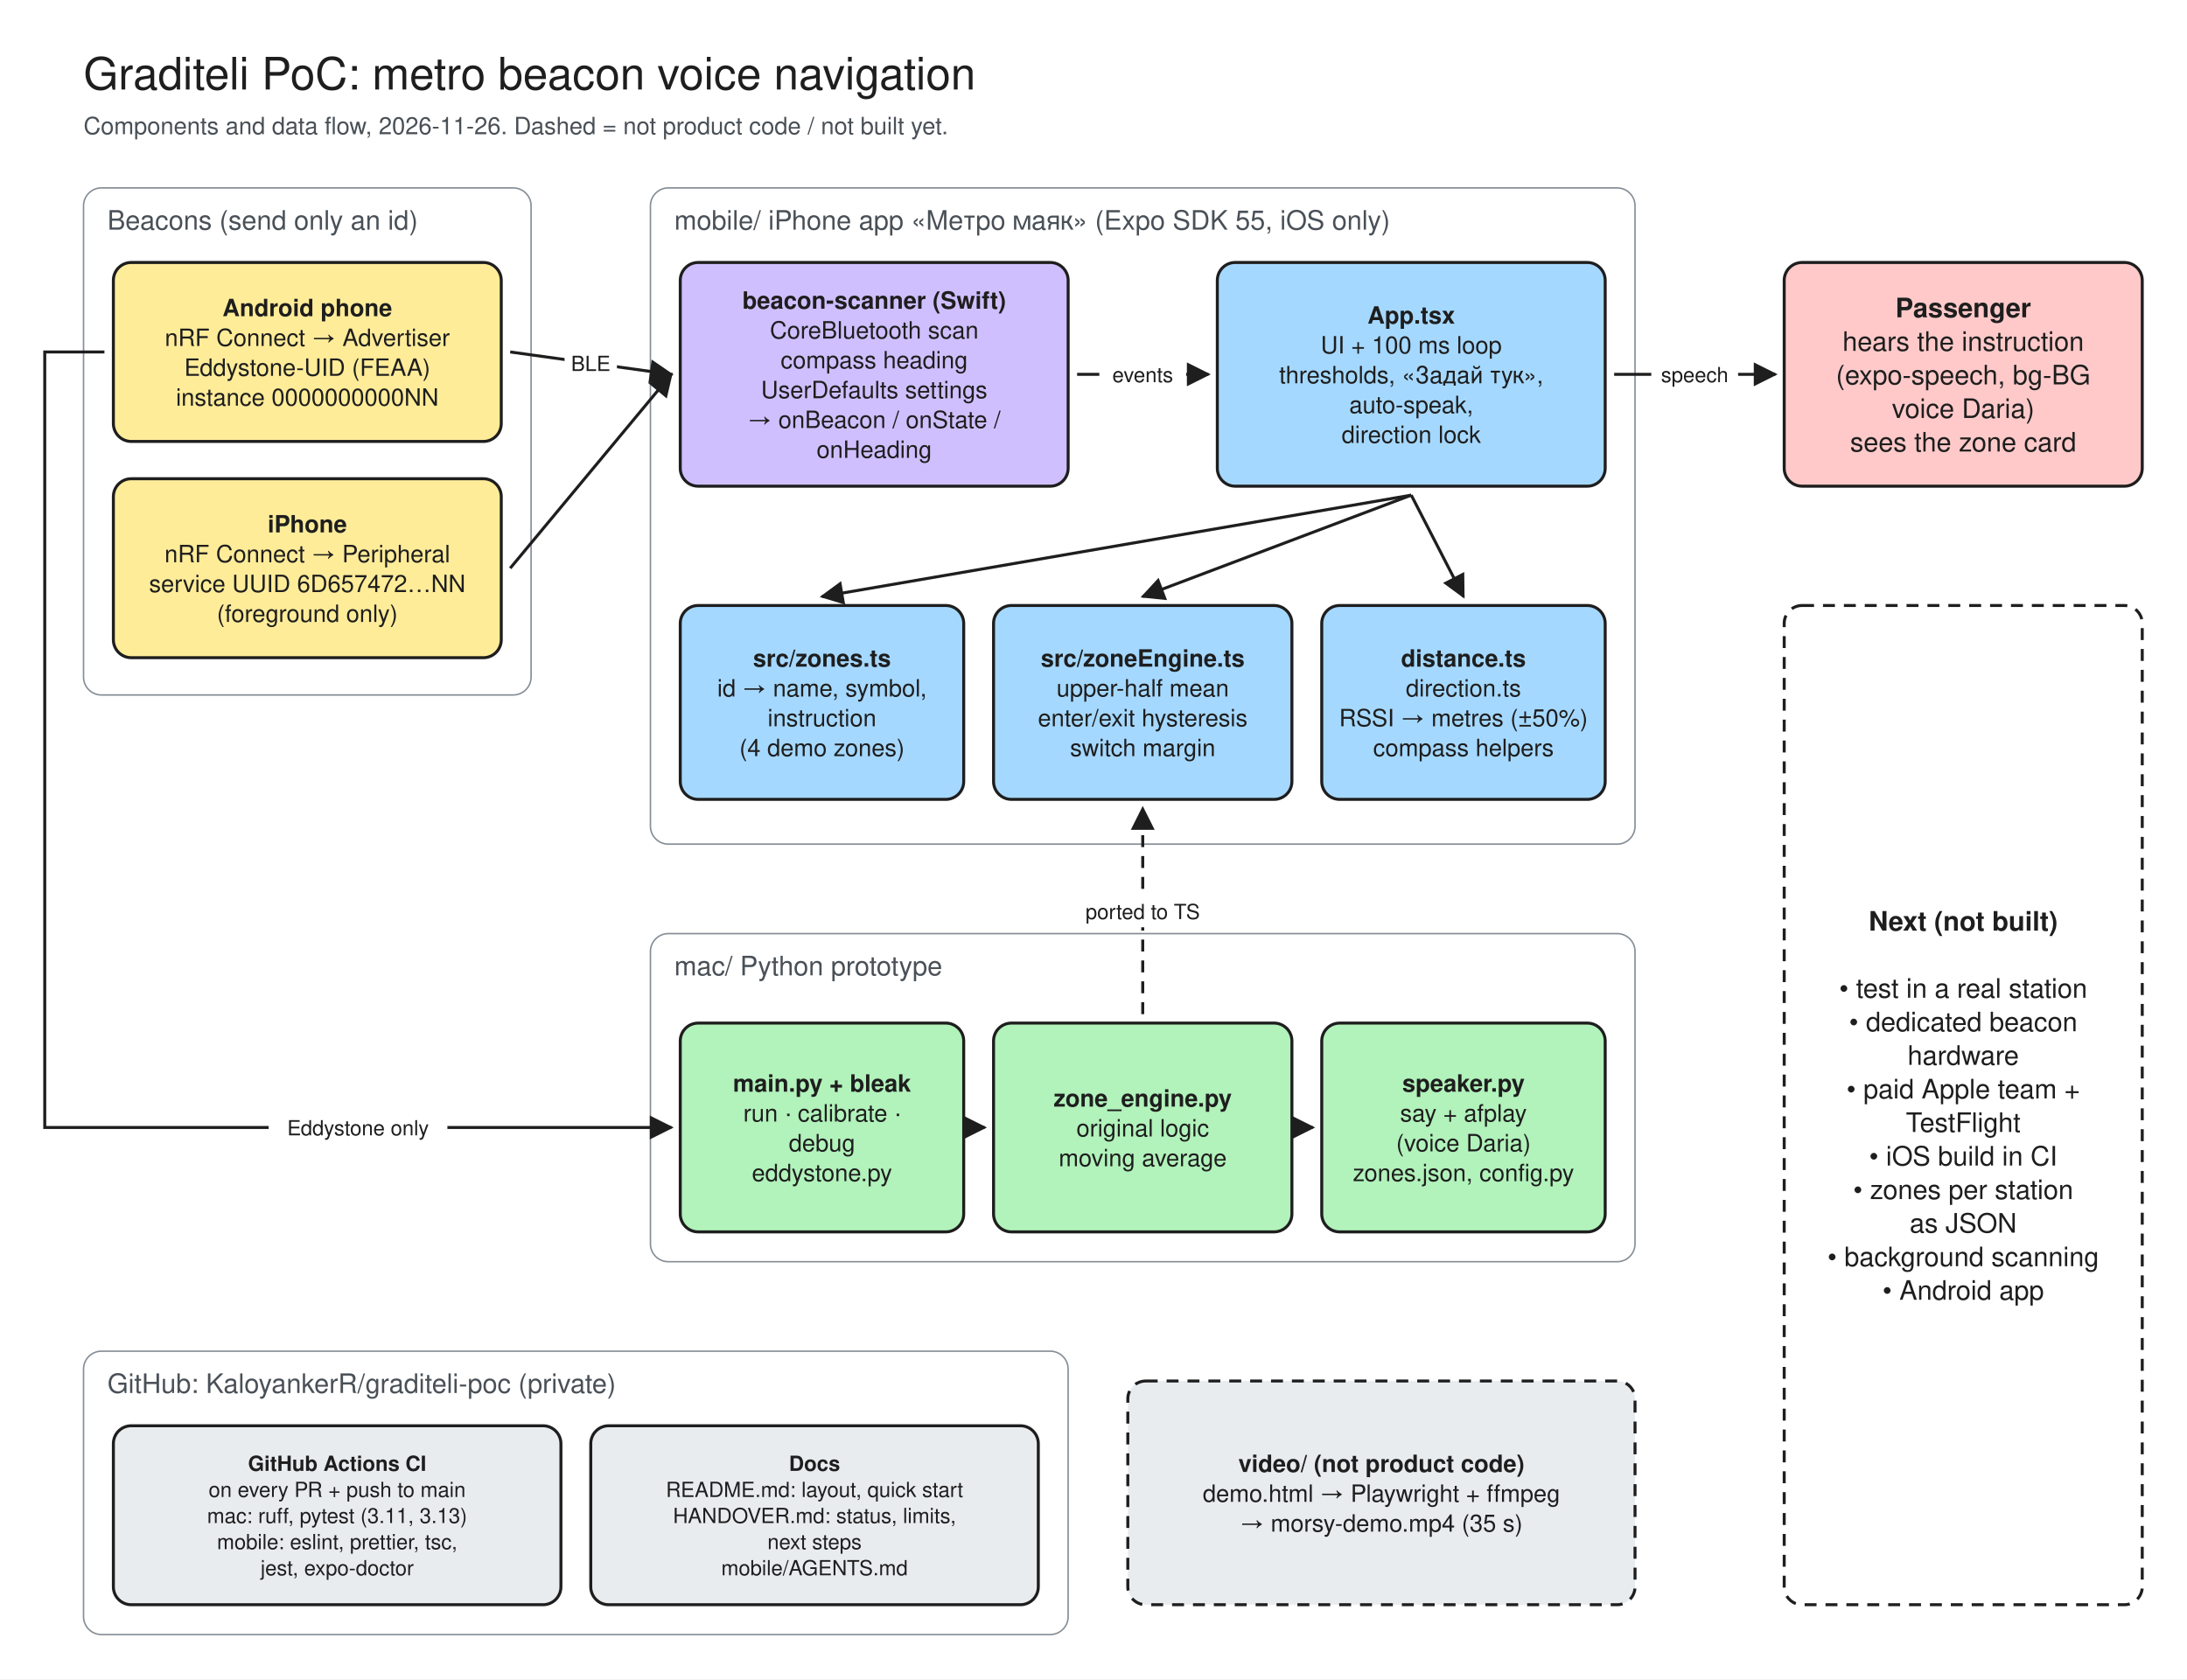
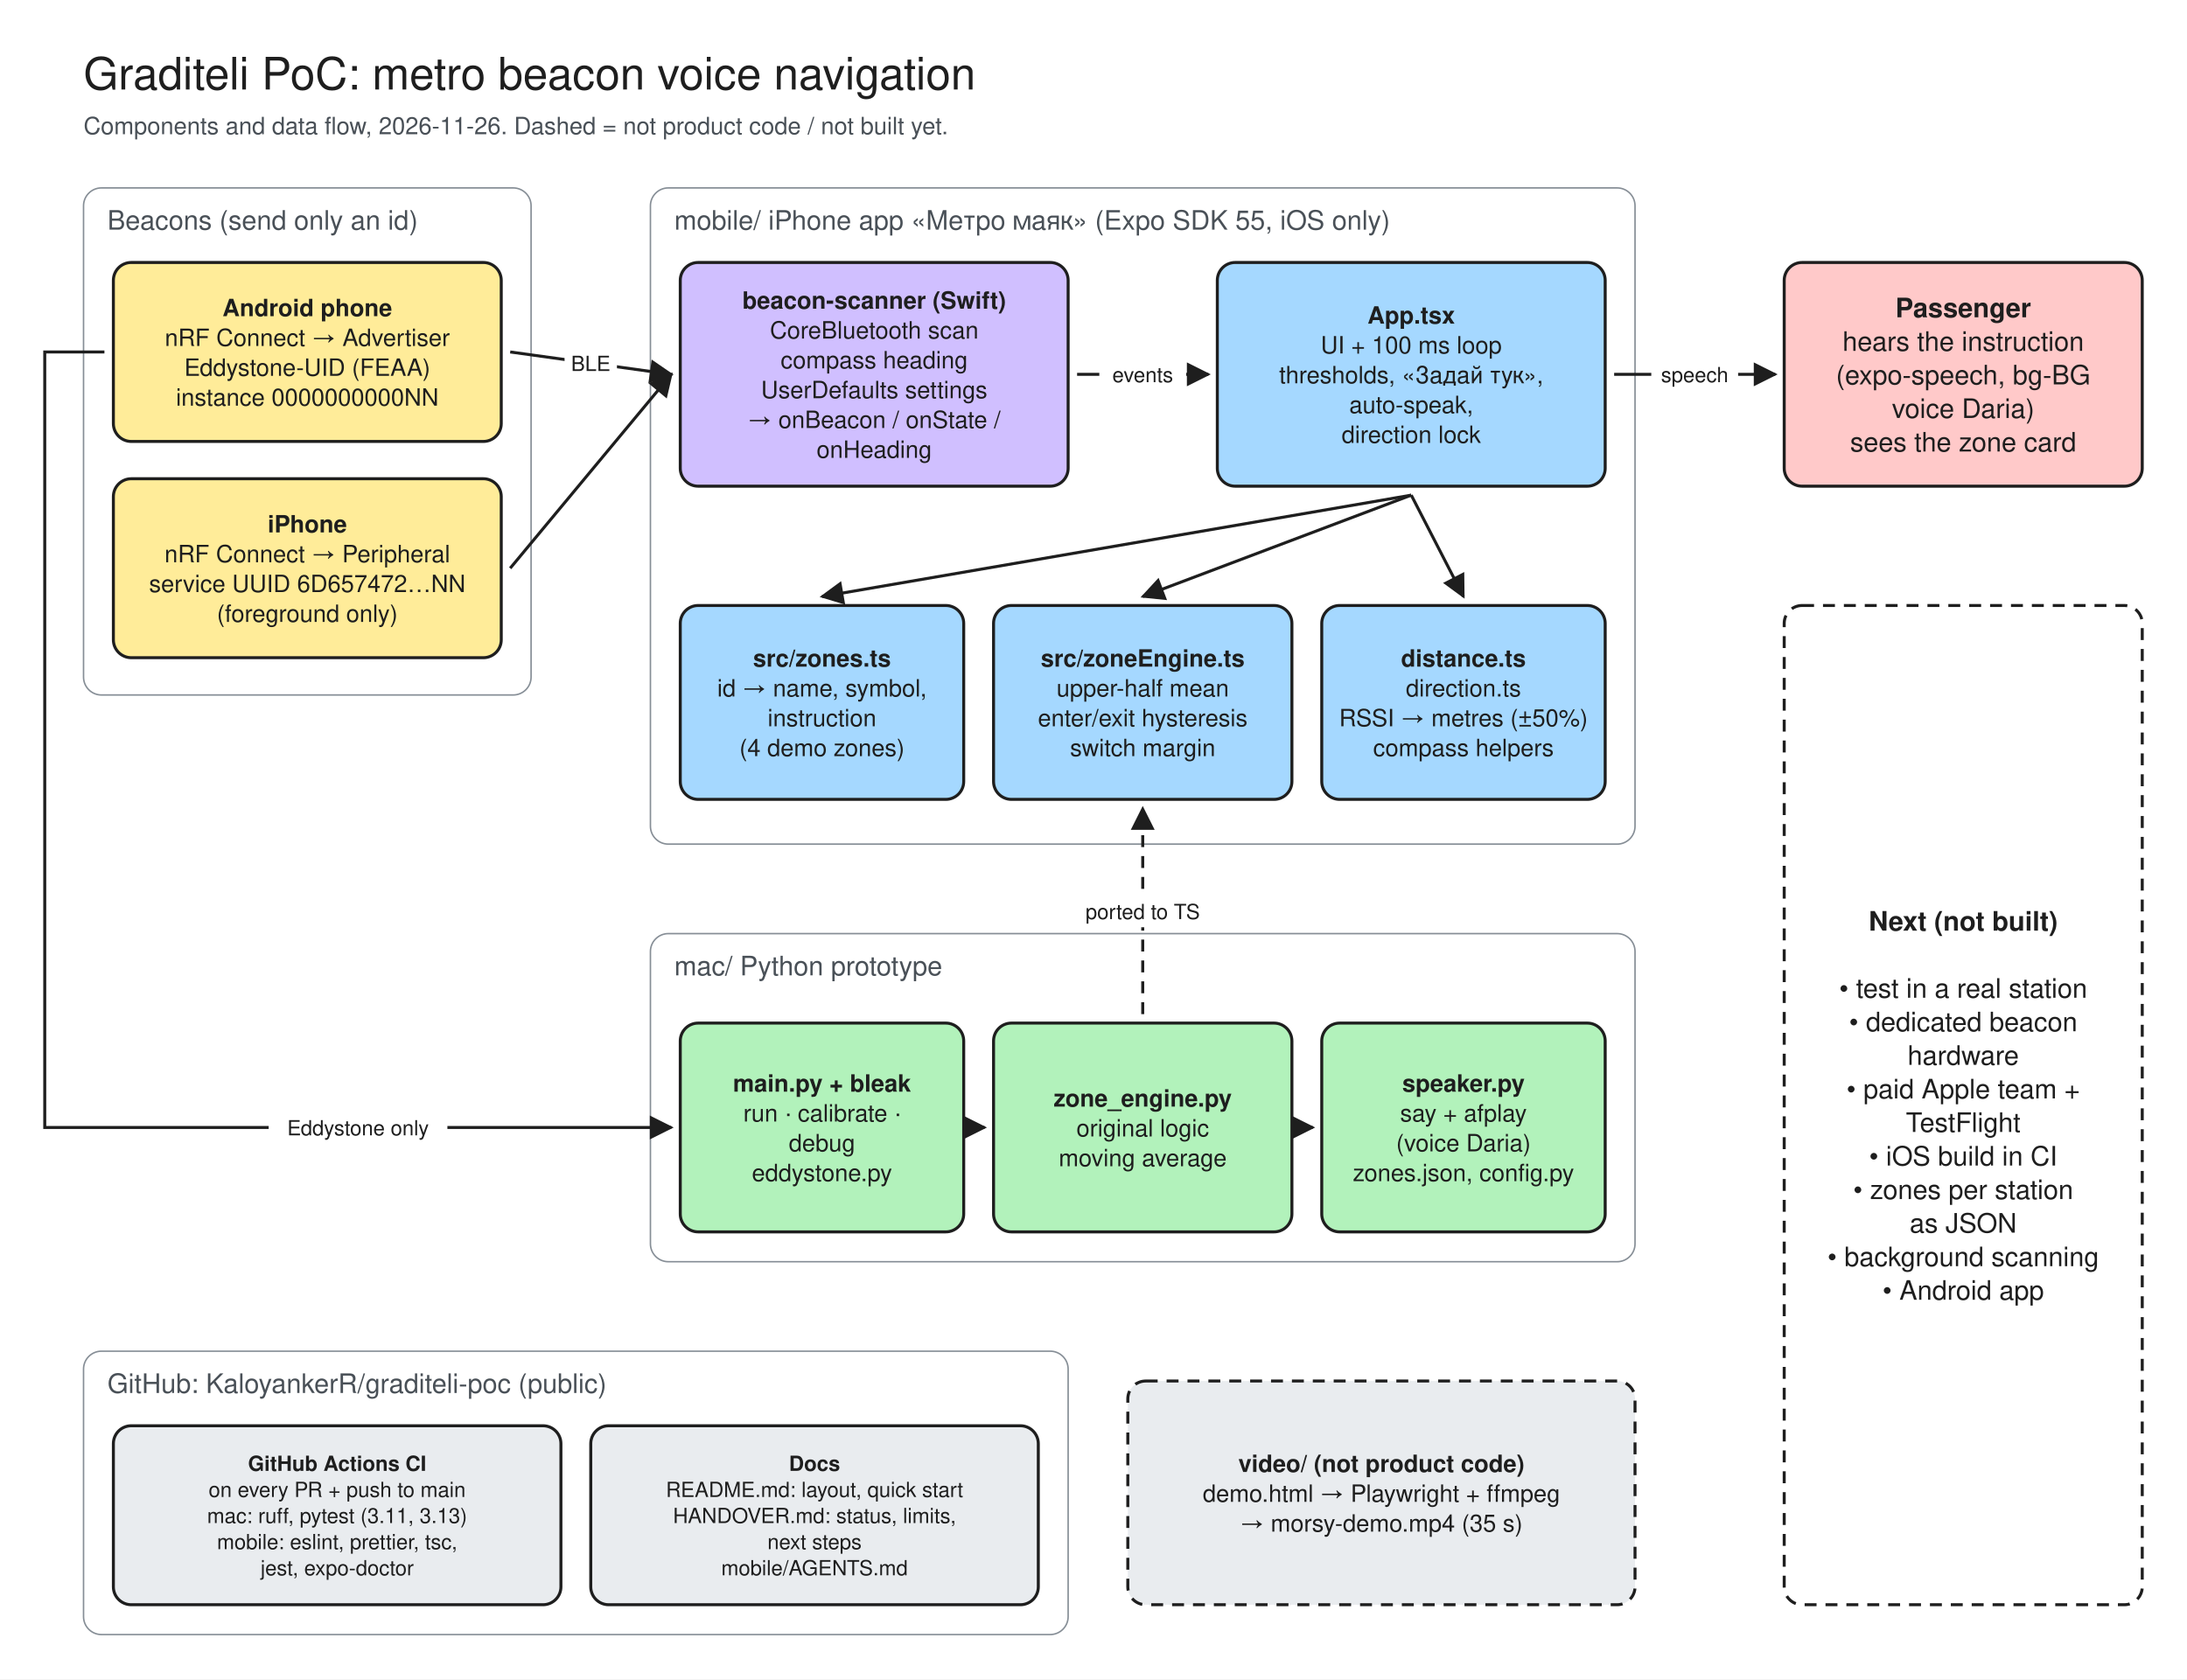
<svg xmlns="http://www.w3.org/2000/svg" viewBox="-16 -6 1466 1126" width="1466" height="1126" font-family="Helvetica, Arial, sans-serif">
  <defs>
    <marker id="ah" viewBox="0 0 10 10" refX="9" refY="5" markerWidth="8" markerHeight="8" orient="auto-start-reverse">
      <path d="M0,0 L10,5 L0,10 z" fill="#1e1e1e" />
    </marker>
  </defs>
  <rect x="-16" y="-6" width="1466" height="1126" fill="#ffffff" />
  <rect x="40" y="120" width="300" height="340" rx="12" fill="none" stroke="#868e96" stroke-width="1" />
  <rect x="60" y="170" width="260" height="120" rx="12" fill="#ffec99" stroke="#1e1e1e" stroke-width="2" />
  <rect x="60" y="315" width="260" height="120" rx="12" fill="#ffec99" stroke="#1e1e1e" stroke-width="2" />
  <rect x="420" y="120" width="660" height="440" rx="12" fill="none" stroke="#868e96" stroke-width="1" />
  <rect x="440" y="170" width="260" height="150" rx="12" fill="#d0bfff" stroke="#1e1e1e" stroke-width="2" />
  <rect x="800" y="170" width="260" height="150" rx="12" fill="#a5d8ff" stroke="#1e1e1e" stroke-width="2" />
  <rect x="440" y="400" width="190" height="130" rx="12" fill="#a5d8ff" stroke="#1e1e1e" stroke-width="2" />
  <rect x="650" y="400" width="200" height="130" rx="12" fill="#a5d8ff" stroke="#1e1e1e" stroke-width="2" />
  <rect x="870" y="400" width="190" height="130" rx="12" fill="#a5d8ff" stroke="#1e1e1e" stroke-width="2" />
  <rect x="1180" y="170" width="240" height="150" rx="12" fill="#ffc9c9" stroke="#1e1e1e" stroke-width="2" />
  <rect x="420" y="620" width="660" height="220" rx="12" fill="none" stroke="#868e96" stroke-width="1" />
  <rect x="440" y="680" width="190" height="140" rx="12" fill="#b2f2bb" stroke="#1e1e1e" stroke-width="2" />
  <rect x="650" y="680" width="200" height="140" rx="12" fill="#b2f2bb" stroke="#1e1e1e" stroke-width="2" />
  <rect x="870" y="680" width="190" height="140" rx="12" fill="#b2f2bb" stroke="#1e1e1e" stroke-width="2" />
  <rect x="40" y="900" width="660" height="190" rx="12" fill="none" stroke="#868e96" stroke-width="1" />
  <rect x="60" y="950" width="300" height="120" rx="12" fill="#e9ecef" stroke="#1e1e1e" stroke-width="2" />
  <rect x="380" y="950" width="300" height="120" rx="12" fill="#e9ecef" stroke="#1e1e1e" stroke-width="2" />
  <rect x="740" y="920" width="340" height="150" rx="12" fill="#e9ecef" stroke="#1e1e1e" stroke-width="2" stroke-dasharray="8 6" />
  <rect x="1180" y="400" width="240" height="670" rx="12" fill="#ffffff" stroke="#1e1e1e" stroke-width="2" stroke-dasharray="8 6" />
  <polyline points="326,230.0 434,245.0" fill="none" stroke="#1e1e1e" stroke-width="2" marker-end="url(#ah)" />
  <polyline points="326,375.0 434,245.0" fill="none" stroke="#1e1e1e" stroke-width="2" marker-end="url(#ah)" />
  <polyline points="706,245.0 794,245.0" fill="none" stroke="#1e1e1e" stroke-width="2" marker-end="url(#ah)" />
  <polyline points="930.0,326 535.0,394" fill="none" stroke="#1e1e1e" stroke-width="2" marker-end="url(#ah)" />
  <polyline points="930.0,326 750.0,394" fill="none" stroke="#1e1e1e" stroke-width="2" marker-end="url(#ah)" />
  <polyline points="930.0,326 965.0,394" fill="none" stroke="#1e1e1e" stroke-width="2" marker-end="url(#ah)" />
  <polyline points="1066,245.0 1174,245.0" fill="none" stroke="#1e1e1e" stroke-width="2" marker-end="url(#ah)" />
  <polyline points="54,230.0 14,230.0 14,750.0 434,750.0" fill="none" stroke="#1e1e1e" stroke-width="2" marker-end="url(#ah)" />
  <polyline points="636,750.0 644,750.0" fill="none" stroke="#1e1e1e" stroke-width="2" marker-end="url(#ah)" />
  <polyline points="856,750.0 864,750.0" fill="none" stroke="#1e1e1e" stroke-width="2" marker-end="url(#ah)" />
  <polyline points="750.0,674 750.0,536" fill="none" stroke="#1e1e1e" stroke-width="2" marker-end="url(#ah)" stroke-dasharray="8 6" />
  <text x="40" y="54.0" font-size="30" fill="#1e1e1e" text-anchor="start">Graditeli PoC: metro beacon voice navigation</text>
  <text x="40" y="84.0" font-size="16" fill="#495057" text-anchor="start">Components and data flow, 2026-11-26. Dashed = not product code / not built yet.</text>
  <text x="56" y="148.0" font-size="18" fill="#495057" text-anchor="start">Beacons (send only an id)</text>
  <text x="190.0" y="206.0" font-size="16" fill="#1e1e1e" text-anchor="middle" font-weight="bold">Android phone</text>
  <text x="190.0" y="226.0" font-size="16" fill="#1e1e1e" text-anchor="middle">nRF Connect → Advertiser</text>
  <text x="190.0" y="246.0" font-size="16" fill="#1e1e1e" text-anchor="middle">Eddystone-UID (FEAA)</text>
  <text x="190.0" y="266.0" font-size="16" fill="#1e1e1e" text-anchor="middle">instance 0000000000NN</text>
  <text x="190.0" y="351.0" font-size="16" fill="#1e1e1e" text-anchor="middle" font-weight="bold">iPhone</text>
  <text x="190.0" y="371.0" font-size="16" fill="#1e1e1e" text-anchor="middle">nRF Connect → Peripheral</text>
  <text x="190.0" y="391.0" font-size="16" fill="#1e1e1e" text-anchor="middle">service UUID 6D657472…NN</text>
  <text x="190.0" y="411.0" font-size="16" fill="#1e1e1e" text-anchor="middle">(foreground only)</text>
  <text x="436" y="148.0" font-size="18" fill="#495057" text-anchor="start">mobile/  iPhone app «Метро маяк» (Expo SDK 55, iOS only)</text>
  <text x="570.0" y="201.0" font-size="16" fill="#1e1e1e" text-anchor="middle" font-weight="bold">beacon-scanner (Swift)</text>
  <text x="570.0" y="221.0" font-size="16" fill="#1e1e1e" text-anchor="middle">CoreBluetooth scan</text>
  <text x="570.0" y="241.0" font-size="16" fill="#1e1e1e" text-anchor="middle">compass heading</text>
  <text x="570.0" y="261.0" font-size="16" fill="#1e1e1e" text-anchor="middle">UserDefaults settings</text>
  <text x="570.0" y="281.0" font-size="16" fill="#1e1e1e" text-anchor="middle">→ onBeacon / onState /</text>
  <text x="570.0" y="301.0" font-size="16" fill="#1e1e1e" text-anchor="middle">   onHeading</text>
  <text x="930.0" y="211.0" font-size="16" fill="#1e1e1e" text-anchor="middle" font-weight="bold">App.tsx</text>
  <text x="930.0" y="231.0" font-size="16" fill="#1e1e1e" text-anchor="middle">UI + 100 ms loop</text>
  <text x="930.0" y="251.0" font-size="16" fill="#1e1e1e" text-anchor="middle">thresholds, «Задай тук»,</text>
  <text x="930.0" y="271.0" font-size="16" fill="#1e1e1e" text-anchor="middle">auto-speak,</text>
  <text x="930.0" y="291.0" font-size="16" fill="#1e1e1e" text-anchor="middle">direction lock</text>
  <text x="535.0" y="441.0" font-size="16" fill="#1e1e1e" text-anchor="middle" font-weight="bold">src/zones.ts</text>
  <text x="535.0" y="461.0" font-size="16" fill="#1e1e1e" text-anchor="middle">id → name, symbol,</text>
  <text x="535.0" y="481.0" font-size="16" fill="#1e1e1e" text-anchor="middle">instruction</text>
  <text x="535.0" y="501.0" font-size="16" fill="#1e1e1e" text-anchor="middle">(4 demo zones)</text>
  <text x="750.0" y="441.0" font-size="16" fill="#1e1e1e" text-anchor="middle" font-weight="bold">src/zoneEngine.ts</text>
  <text x="750.0" y="461.0" font-size="16" fill="#1e1e1e" text-anchor="middle">upper-half mean</text>
  <text x="750.0" y="481.0" font-size="16" fill="#1e1e1e" text-anchor="middle">enter/exit hysteresis</text>
  <text x="750.0" y="501.0" font-size="16" fill="#1e1e1e" text-anchor="middle">switch margin</text>
  <text x="965.0" y="441.0" font-size="16" fill="#1e1e1e" text-anchor="middle" font-weight="bold">distance.ts</text>
  <text x="965.0" y="461.0" font-size="16" fill="#1e1e1e" text-anchor="middle">direction.ts</text>
  <text x="965.0" y="481.0" font-size="16" fill="#1e1e1e" text-anchor="middle">RSSI → metres (±50%)</text>
  <text x="965.0" y="501.0" font-size="16" fill="#1e1e1e" text-anchor="middle">compass helpers</text>
  <rect x="362.45" y="226.75" width="35.1" height="21.5" fill="#ffffff" />
  <text x="380.0" y="242.75" font-size="14" fill="#1e1e1e" text-anchor="middle">BLE</text>
  <rect x="720.9" y="234.25" width="58.2" height="21.5" fill="#ffffff" />
  <text x="750.0" y="250.25" font-size="14" fill="#1e1e1e" text-anchor="middle">events</text>
  <text x="1300.0" y="206.75" font-size="18" fill="#1e1e1e" text-anchor="middle" font-weight="bold">Passenger</text>
  <text x="1300.0" y="229.25" font-size="18" fill="#1e1e1e" text-anchor="middle">hears the instruction</text>
  <text x="1300.0" y="251.75" font-size="18" fill="#1e1e1e" text-anchor="middle">(expo-speech, bg-BG</text>
  <text x="1300.0" y="274.25" font-size="18" fill="#1e1e1e" text-anchor="middle">voice Daria)</text>
  <text x="1300.0" y="296.75" font-size="18" fill="#1e1e1e" text-anchor="middle">sees the zone card</text>
  <rect x="1090.9" y="234.25" width="58.2" height="21.5" fill="#ffffff" />
  <text x="1120.0" y="250.25" font-size="14" fill="#1e1e1e" text-anchor="middle">speech</text>
  <text x="436" y="648.0" font-size="18" fill="#495057" text-anchor="start">mac/  Python prototype</text>
  <text x="535.0" y="726.0" font-size="16" fill="#1e1e1e" text-anchor="middle" font-weight="bold">main.py + bleak</text>
  <text x="535.0" y="746.0" font-size="16" fill="#1e1e1e" text-anchor="middle">run · calibrate ·</text>
  <text x="535.0" y="766.0" font-size="16" fill="#1e1e1e" text-anchor="middle">debug</text>
  <text x="535.0" y="786.0" font-size="16" fill="#1e1e1e" text-anchor="middle">eddystone.py</text>
  <text x="750.0" y="736.0" font-size="16" fill="#1e1e1e" text-anchor="middle" font-weight="bold">zone_engine.py</text>
  <text x="750.0" y="756.0" font-size="16" fill="#1e1e1e" text-anchor="middle">original logic</text>
  <text x="750.0" y="776.0" font-size="16" fill="#1e1e1e" text-anchor="middle">moving average</text>
  <text x="965.0" y="726.0" font-size="16" fill="#1e1e1e" text-anchor="middle" font-weight="bold">speaker.py</text>
  <text x="965.0" y="746.0" font-size="16" fill="#1e1e1e" text-anchor="middle">say + afplay</text>
  <text x="965.0" y="766.0" font-size="16" fill="#1e1e1e" text-anchor="middle">(voice Daria)</text>
  <text x="965.0" y="786.0" font-size="16" fill="#1e1e1e" text-anchor="middle">zones.json, config.py</text>
  <rect x="164.1" y="739.25" width="119.8" height="21.5" fill="#ffffff" />
  <text x="224.0" y="755.25" font-size="14" fill="#1e1e1e" text-anchor="middle">Eddystone only</text>
  <rect x="697.8" y="594.25" width="104.4" height="21.5" fill="#ffffff" />
  <text x="750.0" y="610.25" font-size="14" fill="#1e1e1e" text-anchor="middle">ported to TS</text>
-   <text x="56" y="928.0" font-size="18" fill="#495057" text-anchor="start">GitHub: KaloyankerR/graditeli-poc (private)</text>
+   <text x="56" y="928.0" font-size="18" fill="#495057" text-anchor="start">GitHub: KaloyankerR/graditeli-poc (public)</text>
  <text x="210.0" y="980.25" font-size="14" fill="#1e1e1e" text-anchor="middle" font-weight="bold">GitHub Actions CI</text>
  <text x="210.0" y="997.75" font-size="14" fill="#1e1e1e" text-anchor="middle">on every PR + push to main</text>
  <text x="210.0" y="1015.25" font-size="14" fill="#1e1e1e" text-anchor="middle">mac: ruff, pytest (3.11, 3.13)</text>
  <text x="210.0" y="1032.75" font-size="14" fill="#1e1e1e" text-anchor="middle">mobile: eslint, prettier, tsc,</text>
  <text x="210.0" y="1050.25" font-size="14" fill="#1e1e1e" text-anchor="middle">jest, expo-doctor</text>
  <text x="530.0" y="980.25" font-size="14" fill="#1e1e1e" text-anchor="middle" font-weight="bold">Docs</text>
  <text x="530.0" y="997.75" font-size="14" fill="#1e1e1e" text-anchor="middle">README.md: layout, quick start</text>
  <text x="530.0" y="1015.25" font-size="14" fill="#1e1e1e" text-anchor="middle">HANDOVER.md: status, limits,</text>
  <text x="530.0" y="1032.75" font-size="14" fill="#1e1e1e" text-anchor="middle">next steps</text>
  <text x="530.0" y="1050.25" font-size="14" fill="#1e1e1e" text-anchor="middle">mobile/AGENTS.md</text>
  <text x="910.0" y="981.0" font-size="16" fill="#1e1e1e" text-anchor="middle" font-weight="bold">video/  (not product code)</text>
  <text x="910.0" y="1001.0" font-size="16" fill="#1e1e1e" text-anchor="middle">demo.html → Playwright + ffmpeg</text>
  <text x="910.0" y="1021.0" font-size="16" fill="#1e1e1e" text-anchor="middle">→ morsy-demo.mp4 (35 s)</text>
  <text x="1300.0" y="618.0" font-size="18" fill="#1e1e1e" text-anchor="middle" font-weight="bold">Next (not built)</text>
  <text x="1300.0" y="640.5" font-size="18" fill="#1e1e1e" text-anchor="middle" />
  <text x="1300.0" y="663.0" font-size="18" fill="#1e1e1e" text-anchor="middle">• test in a real station</text>
  <text x="1300.0" y="685.5" font-size="18" fill="#1e1e1e" text-anchor="middle">• dedicated beacon</text>
  <text x="1300.0" y="708.0" font-size="18" fill="#1e1e1e" text-anchor="middle">  hardware</text>
  <text x="1300.0" y="730.5" font-size="18" fill="#1e1e1e" text-anchor="middle">• paid Apple team +</text>
  <text x="1300.0" y="753.0" font-size="18" fill="#1e1e1e" text-anchor="middle">  TestFlight</text>
  <text x="1300.0" y="775.5" font-size="18" fill="#1e1e1e" text-anchor="middle">• iOS build in CI</text>
  <text x="1300.0" y="798.0" font-size="18" fill="#1e1e1e" text-anchor="middle">• zones per station</text>
  <text x="1300.0" y="820.5" font-size="18" fill="#1e1e1e" text-anchor="middle">  as JSON</text>
  <text x="1300.0" y="843.0" font-size="18" fill="#1e1e1e" text-anchor="middle">• background scanning</text>
  <text x="1300.0" y="865.5" font-size="18" fill="#1e1e1e" text-anchor="middle">• Android app</text>
</svg>
